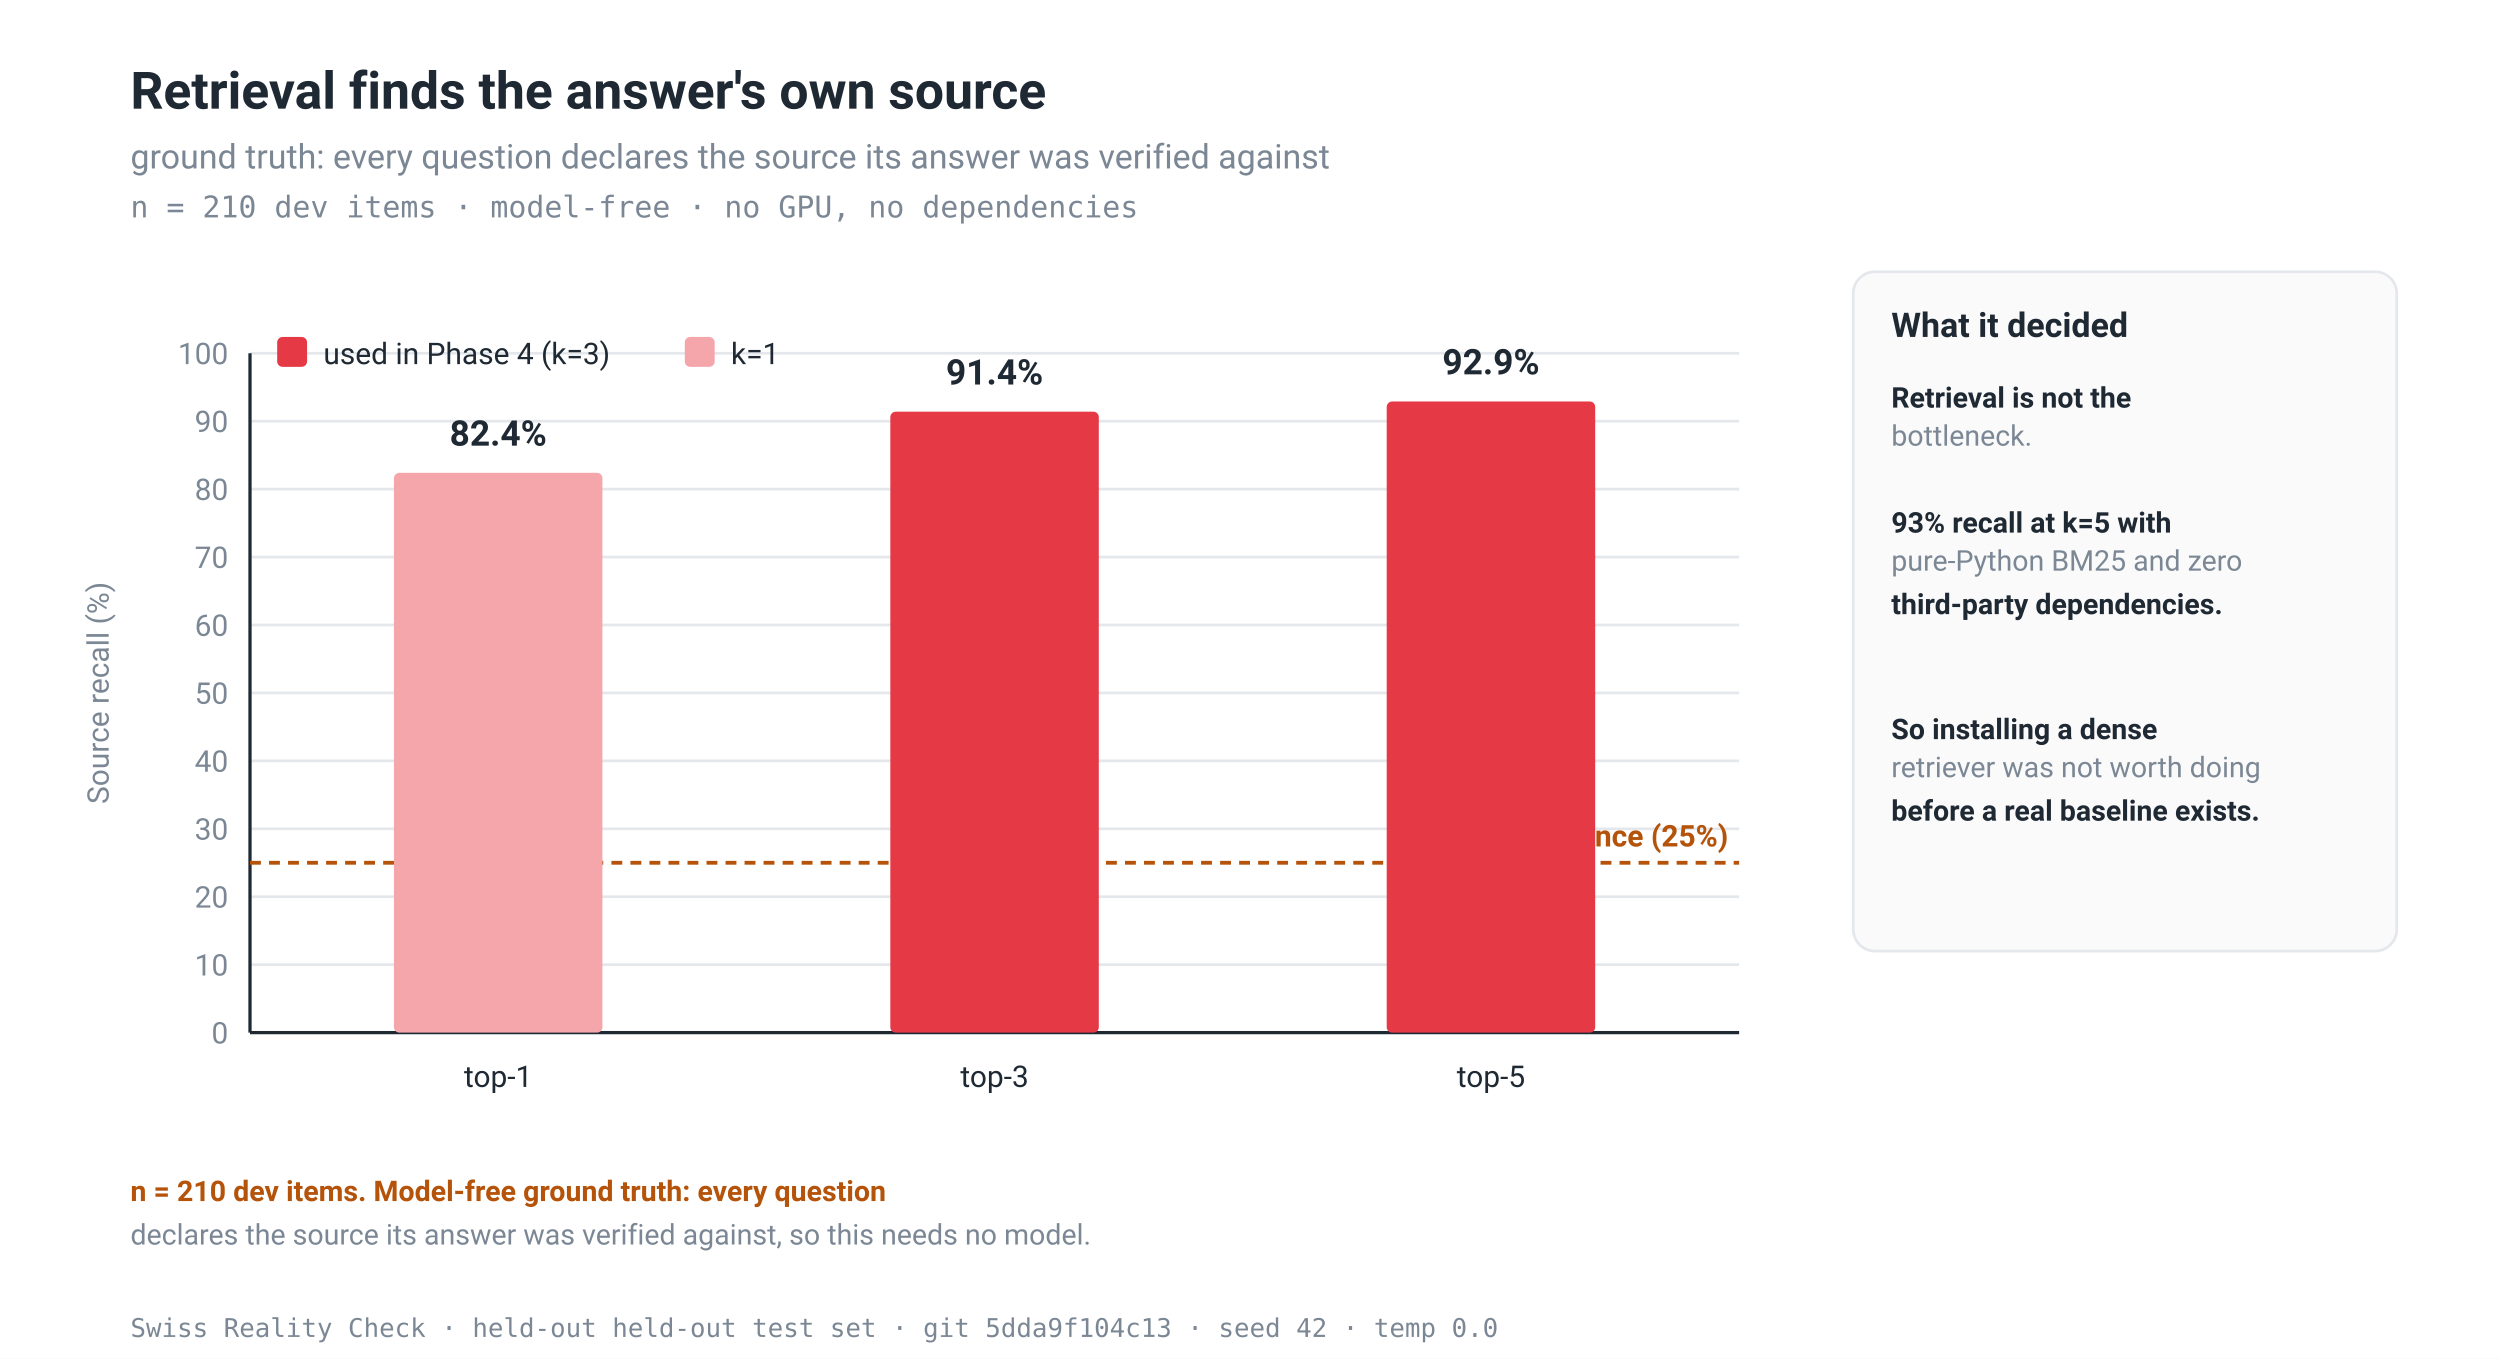
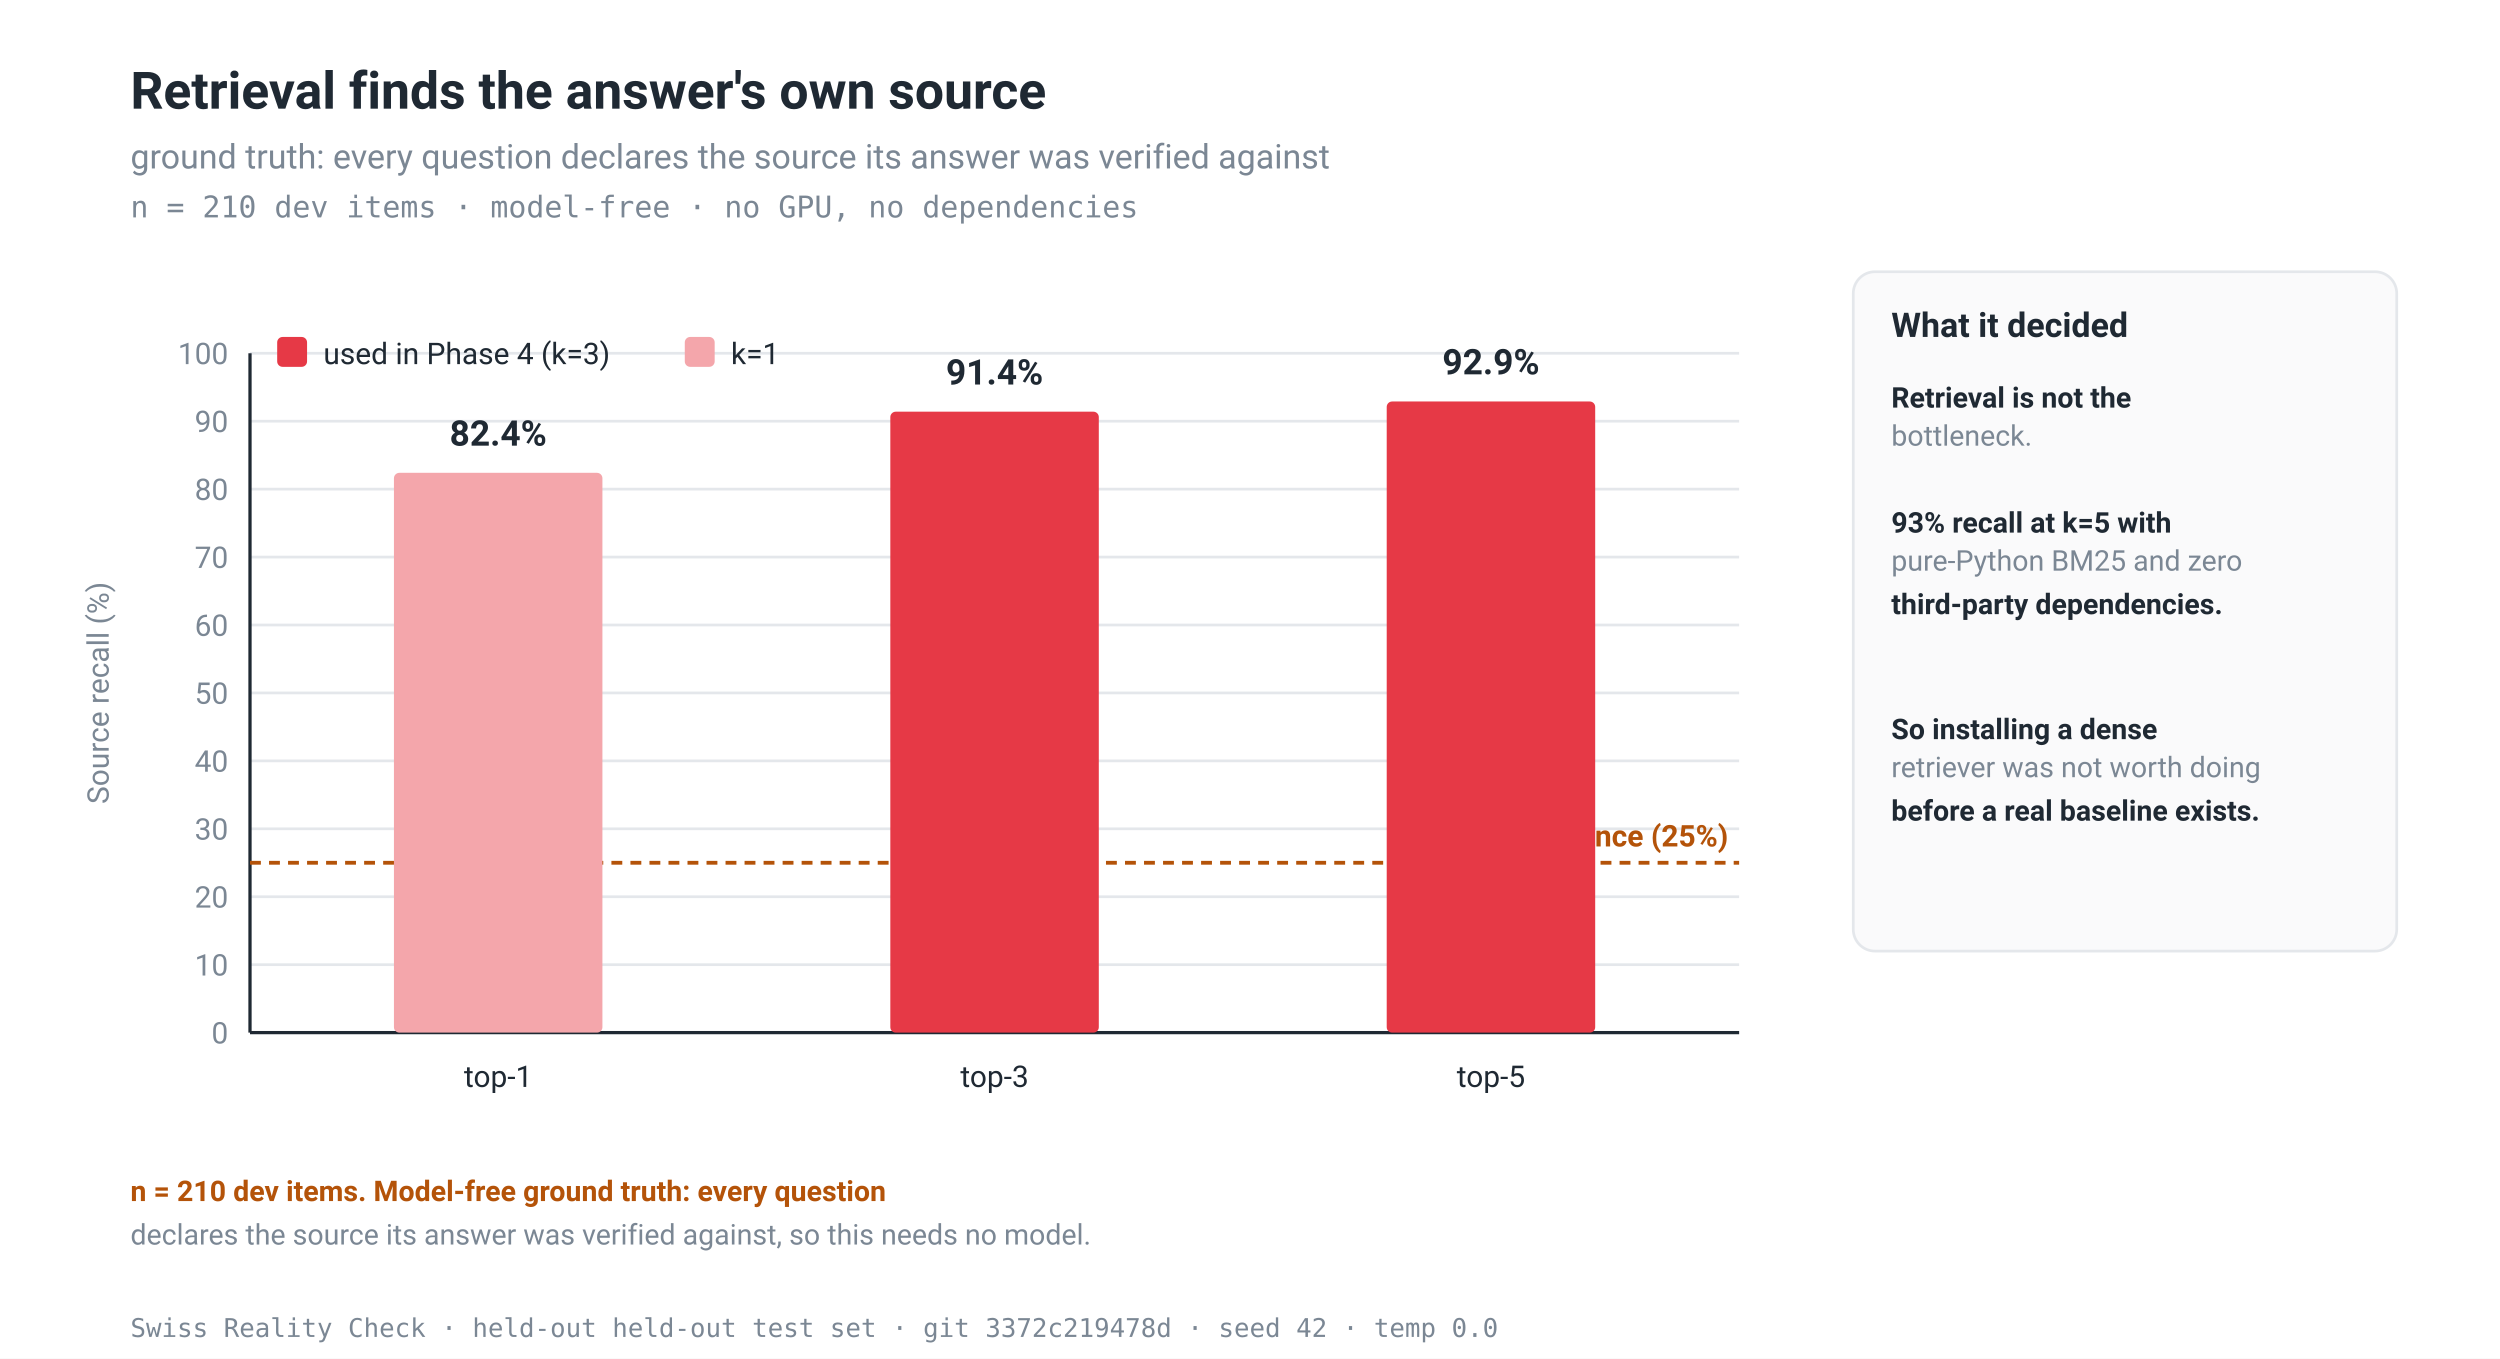
<svg xmlns="http://www.w3.org/2000/svg" width="920" height="500" viewBox="0 0 920 500" role="img" aria-labelledby="t" font-family="ui-sans-serif, -apple-system, 'Segoe UI', Roboto, 'Helvetica Neue', Arial, sans-serif">
  <rect width="920" height="500" fill="#FFFFFF" />
  <text x="48.00" y="40.00" font-family="ui-sans-serif, -apple-system, 'Segoe UI', Roboto, 'Helvetica Neue', Arial, sans-serif" font-size="19" fill="#1F2933" font-weight="bold" text-anchor="start" opacity="1.0" font-style="">Retrieval finds the answer's own source</text>
  <text x="48.00" y="62.00" font-family="ui-sans-serif, -apple-system, 'Segoe UI', Roboto, 'Helvetica Neue', Arial, sans-serif" font-size="12.5" fill="#7B8794" font-weight="normal" text-anchor="start" opacity="1.0" font-style="">ground truth: every question declares the source its answer was verified against</text>
  <text x="48.00" y="80.00" font-family="ui-monospace, SFMono-Regular, Menlo, Consolas, monospace" font-size="11" fill="#7B8794" font-weight="normal" text-anchor="start" opacity="1.0" font-style="">n = 210 dev items · model-free · no GPU, no dependencies</text>
  <line x1="92.00" y1="380.00" x2="640.00" y2="380.00" stroke="#E4E7EB" stroke-width="1" stroke-linecap="butt" />
  <text x="84.00" y="384.00" font-family="ui-sans-serif, -apple-system, 'Segoe UI', Roboto, 'Helvetica Neue', Arial, sans-serif" font-size="11" fill="#7B8794" font-weight="normal" text-anchor="end" opacity="1.0" font-style="">0</text>
  <line x1="92.00" y1="355.00" x2="640.00" y2="355.00" stroke="#E4E7EB" stroke-width="1" stroke-linecap="butt" />
  <text x="84.00" y="359.00" font-family="ui-sans-serif, -apple-system, 'Segoe UI', Roboto, 'Helvetica Neue', Arial, sans-serif" font-size="11" fill="#7B8794" font-weight="normal" text-anchor="end" opacity="1.0" font-style="">10</text>
  <line x1="92.00" y1="330.00" x2="640.00" y2="330.00" stroke="#E4E7EB" stroke-width="1" stroke-linecap="butt" />
  <text x="84.00" y="334.00" font-family="ui-sans-serif, -apple-system, 'Segoe UI', Roboto, 'Helvetica Neue', Arial, sans-serif" font-size="11" fill="#7B8794" font-weight="normal" text-anchor="end" opacity="1.0" font-style="">20</text>
  <line x1="92.00" y1="305.00" x2="640.00" y2="305.00" stroke="#E4E7EB" stroke-width="1" stroke-linecap="butt" />
  <text x="84.00" y="309.00" font-family="ui-sans-serif, -apple-system, 'Segoe UI', Roboto, 'Helvetica Neue', Arial, sans-serif" font-size="11" fill="#7B8794" font-weight="normal" text-anchor="end" opacity="1.0" font-style="">30</text>
  <line x1="92.00" y1="280.00" x2="640.00" y2="280.00" stroke="#E4E7EB" stroke-width="1" stroke-linecap="butt" />
  <text x="84.00" y="284.00" font-family="ui-sans-serif, -apple-system, 'Segoe UI', Roboto, 'Helvetica Neue', Arial, sans-serif" font-size="11" fill="#7B8794" font-weight="normal" text-anchor="end" opacity="1.0" font-style="">40</text>
  <line x1="92.00" y1="255.00" x2="640.00" y2="255.00" stroke="#E4E7EB" stroke-width="1" stroke-linecap="butt" />
  <text x="84.00" y="259.00" font-family="ui-sans-serif, -apple-system, 'Segoe UI', Roboto, 'Helvetica Neue', Arial, sans-serif" font-size="11" fill="#7B8794" font-weight="normal" text-anchor="end" opacity="1.0" font-style="">50</text>
  <line x1="92.00" y1="230.00" x2="640.00" y2="230.00" stroke="#E4E7EB" stroke-width="1" stroke-linecap="butt" />
  <text x="84.00" y="234.00" font-family="ui-sans-serif, -apple-system, 'Segoe UI', Roboto, 'Helvetica Neue', Arial, sans-serif" font-size="11" fill="#7B8794" font-weight="normal" text-anchor="end" opacity="1.0" font-style="">60</text>
  <line x1="92.00" y1="205.00" x2="640.00" y2="205.00" stroke="#E4E7EB" stroke-width="1" stroke-linecap="butt" />
  <text x="84.00" y="209.00" font-family="ui-sans-serif, -apple-system, 'Segoe UI', Roboto, 'Helvetica Neue', Arial, sans-serif" font-size="11" fill="#7B8794" font-weight="normal" text-anchor="end" opacity="1.0" font-style="">70</text>
  <line x1="92.00" y1="180.00" x2="640.00" y2="180.00" stroke="#E4E7EB" stroke-width="1" stroke-linecap="butt" />
  <text x="84.00" y="184.00" font-family="ui-sans-serif, -apple-system, 'Segoe UI', Roboto, 'Helvetica Neue', Arial, sans-serif" font-size="11" fill="#7B8794" font-weight="normal" text-anchor="end" opacity="1.0" font-style="">80</text>
  <line x1="92.00" y1="155.00" x2="640.00" y2="155.00" stroke="#E4E7EB" stroke-width="1" stroke-linecap="butt" />
  <text x="84.00" y="159.00" font-family="ui-sans-serif, -apple-system, 'Segoe UI', Roboto, 'Helvetica Neue', Arial, sans-serif" font-size="11" fill="#7B8794" font-weight="normal" text-anchor="end" opacity="1.0" font-style="">90</text>
  <line x1="92.00" y1="130.00" x2="640.00" y2="130.00" stroke="#E4E7EB" stroke-width="1" stroke-linecap="butt" />
  <text x="84.00" y="134.00" font-family="ui-sans-serif, -apple-system, 'Segoe UI', Roboto, 'Helvetica Neue', Arial, sans-serif" font-size="11" fill="#7B8794" font-weight="normal" text-anchor="end" opacity="1.0" font-style="">100</text>
  <line x1="92.00" y1="130.00" x2="92.00" y2="380.00" stroke="#1F2933" stroke-width="1.2" stroke-linecap="butt" />
  <line x1="92.00" y1="380.00" x2="640.00" y2="380.00" stroke="#1F2933" stroke-width="1.2" stroke-linecap="butt" />
  <text x="40.00" y="255.00" font-family="ui-sans-serif, -apple-system, 'Segoe UI', Roboto, 'Helvetica Neue', Arial, sans-serif" font-size="11" fill="#7B8794" font-weight="normal" text-anchor="middle" transform="rotate(-90 40.00 255.00)">Source recall (%)</text>
  <line x1="92.00" y1="317.50" x2="640.00" y2="317.50" stroke="#B45309" stroke-width="1.4" stroke-linecap="butt" stroke-dasharray="4 3" />
  <text x="636.00" y="311.50" font-family="ui-sans-serif, -apple-system, 'Segoe UI', Roboto, 'Helvetica Neue', Arial, sans-serif" font-size="11" fill="#B45309" font-weight="bold" text-anchor="end" opacity="1.0" font-style="">chance (25%)</text>
  <rect x="144.97" y="174.00" width="76.72" height="206.00" rx="2" fill="#F4A6AB" stroke="none" stroke-width="1.4" opacity="1.0" />
  <text x="183.33" y="164.00" font-family="ui-sans-serif, -apple-system, 'Segoe UI', Roboto, 'Helvetica Neue', Arial, sans-serif" font-size="13" fill="#1F2933" font-weight="bold" text-anchor="middle" opacity="1.0" font-style="">82.4%</text>
  <rect x="327.64" y="151.50" width="76.72" height="228.50" rx="2" fill="#E63946" stroke="none" stroke-width="1.4" opacity="1.0" />
  <text x="366.00" y="141.50" font-family="ui-sans-serif, -apple-system, 'Segoe UI', Roboto, 'Helvetica Neue', Arial, sans-serif" font-size="13" fill="#1F2933" font-weight="bold" text-anchor="middle" opacity="1.0" font-style="">91.4%</text>
  <rect x="510.31" y="147.75" width="76.72" height="232.25" rx="2" fill="#E63946" stroke="none" stroke-width="1.4" opacity="1.0" />
  <text x="548.67" y="137.75" font-family="ui-sans-serif, -apple-system, 'Segoe UI', Roboto, 'Helvetica Neue', Arial, sans-serif" font-size="13" fill="#1F2933" font-weight="bold" text-anchor="middle" opacity="1.0" font-style="">92.9%</text>
  <text x="183.33" y="400.00" font-family="ui-sans-serif, -apple-system, 'Segoe UI', Roboto, 'Helvetica Neue', Arial, sans-serif" font-size="11" fill="#1F2933" font-weight="normal" text-anchor="middle" opacity="1.0" font-style="">top-1</text>
  <text x="366.00" y="400.00" font-family="ui-sans-serif, -apple-system, 'Segoe UI', Roboto, 'Helvetica Neue', Arial, sans-serif" font-size="11" fill="#1F2933" font-weight="normal" text-anchor="middle" opacity="1.0" font-style="">top-3</text>
  <text x="548.67" y="400.00" font-family="ui-sans-serif, -apple-system, 'Segoe UI', Roboto, 'Helvetica Neue', Arial, sans-serif" font-size="11" fill="#1F2933" font-weight="normal" text-anchor="middle" opacity="1.0" font-style="">top-5</text>
  <rect x="102.00" y="124.00" width="11.00" height="11.00" rx="2" fill="#E63946" stroke="none" stroke-width="1" opacity="1.0" />
  <text x="119.00" y="134.00" font-family="ui-sans-serif, -apple-system, 'Segoe UI', Roboto, 'Helvetica Neue', Arial, sans-serif" font-size="11" fill="#1F2933" font-weight="normal" text-anchor="start" opacity="1.0" font-style="">used in Phase 4 (k=3)</text>
  <rect x="252.00" y="124.00" width="11.00" height="11.00" rx="2" fill="#F4A6AB" stroke="none" stroke-width="1" opacity="1.0" />
  <text x="269.00" y="134.00" font-family="ui-sans-serif, -apple-system, 'Segoe UI', Roboto, 'Helvetica Neue', Arial, sans-serif" font-size="11" fill="#1F2933" font-weight="normal" text-anchor="start" opacity="1.0" font-style="">k=1</text>
  <rect x="682.00" y="100.00" width="200.00" height="250.00" rx="8" fill="#FAFAFB" stroke="#E4E7EB" stroke-width="1" opacity="1.0" />
  <text x="696.00" y="124.00" font-family="ui-sans-serif, -apple-system, 'Segoe UI', Roboto, 'Helvetica Neue', Arial, sans-serif" font-size="12.5" fill="#1F2933" font-weight="bold" text-anchor="start" opacity="1.0" font-style="">What it decided</text>
  <text x="696.00" y="150.00" font-family="ui-sans-serif, -apple-system, 'Segoe UI', Roboto, 'Helvetica Neue', Arial, sans-serif" font-size="10.5" fill="#1F2933" font-weight="bold" text-anchor="start" opacity="1.0" font-style="">Retrieval is not the</text>
  <text x="696.00" y="164.00" font-family="ui-sans-serif, -apple-system, 'Segoe UI', Roboto, 'Helvetica Neue', Arial, sans-serif" font-size="10.5" fill="#7B8794" font-weight="normal" text-anchor="start" opacity="1.0" font-style="">bottleneck.</text>
  <text x="696.00" y="196.00" font-family="ui-sans-serif, -apple-system, 'Segoe UI', Roboto, 'Helvetica Neue', Arial, sans-serif" font-size="10.5" fill="#1F2933" font-weight="bold" text-anchor="start" opacity="1.0" font-style="">93% recall at k=5 with</text>
  <text x="696.00" y="210.00" font-family="ui-sans-serif, -apple-system, 'Segoe UI', Roboto, 'Helvetica Neue', Arial, sans-serif" font-size="10.5" fill="#7B8794" font-weight="normal" text-anchor="start" opacity="1.0" font-style="">pure-Python BM25 and zero</text>
  <text x="696.00" y="226.00" font-family="ui-sans-serif, -apple-system, 'Segoe UI', Roboto, 'Helvetica Neue', Arial, sans-serif" font-size="10.5" fill="#1F2933" font-weight="bold" text-anchor="start" opacity="1.0" font-style="">third-party dependencies.</text>
  <text x="696.00" y="272.00" font-family="ui-sans-serif, -apple-system, 'Segoe UI', Roboto, 'Helvetica Neue', Arial, sans-serif" font-size="10.5" fill="#1F2933" font-weight="bold" text-anchor="start" opacity="1.0" font-style="">So installing a dense</text>
  <text x="696.00" y="286.00" font-family="ui-sans-serif, -apple-system, 'Segoe UI', Roboto, 'Helvetica Neue', Arial, sans-serif" font-size="10.5" fill="#7B8794" font-weight="normal" text-anchor="start" opacity="1.0" font-style="">retriever was not worth doing</text>
  <text x="696.00" y="302.00" font-family="ui-sans-serif, -apple-system, 'Segoe UI', Roboto, 'Helvetica Neue', Arial, sans-serif" font-size="10.5" fill="#1F2933" font-weight="bold" text-anchor="start" opacity="1.0" font-style="">before a real baseline exists.</text>
  <text x="48.00" y="442.00" font-family="ui-sans-serif, -apple-system, 'Segoe UI', Roboto, 'Helvetica Neue', Arial, sans-serif" font-size="10.5" fill="#B45309" font-weight="bold" text-anchor="start" opacity="1.0" font-style="">n = 210 dev items. Model-free ground truth: every question</text>
  <text x="48.00" y="458.00" font-family="ui-sans-serif, -apple-system, 'Segoe UI', Roboto, 'Helvetica Neue', Arial, sans-serif" font-size="10.5" fill="#7B8794" font-weight="normal" text-anchor="start" opacity="1.0" font-style="">declares the source its answer was verified against, so this needs no model.</text>
-   <text x="48.00" y="492.00" font-family="ui-monospace, SFMono-Regular, Menlo, Consolas, monospace" font-size="9.5" fill="#7B8794" font-weight="normal" text-anchor="start" opacity="1.0" font-style="">Swiss Reality Check · held-out held-out test set · git 5dda9f104c13 · seed 42 · temp 0.0</text>
+   <text x="48.00" y="492.00" font-family="ui-monospace, SFMono-Regular, Menlo, Consolas, monospace" font-size="9.5" fill="#7B8794" font-weight="normal" text-anchor="start" opacity="1.0" font-style="">Swiss Reality Check · held-out held-out test set · git 3372c219478d · seed 42 · temp 0.0</text>
</svg>
